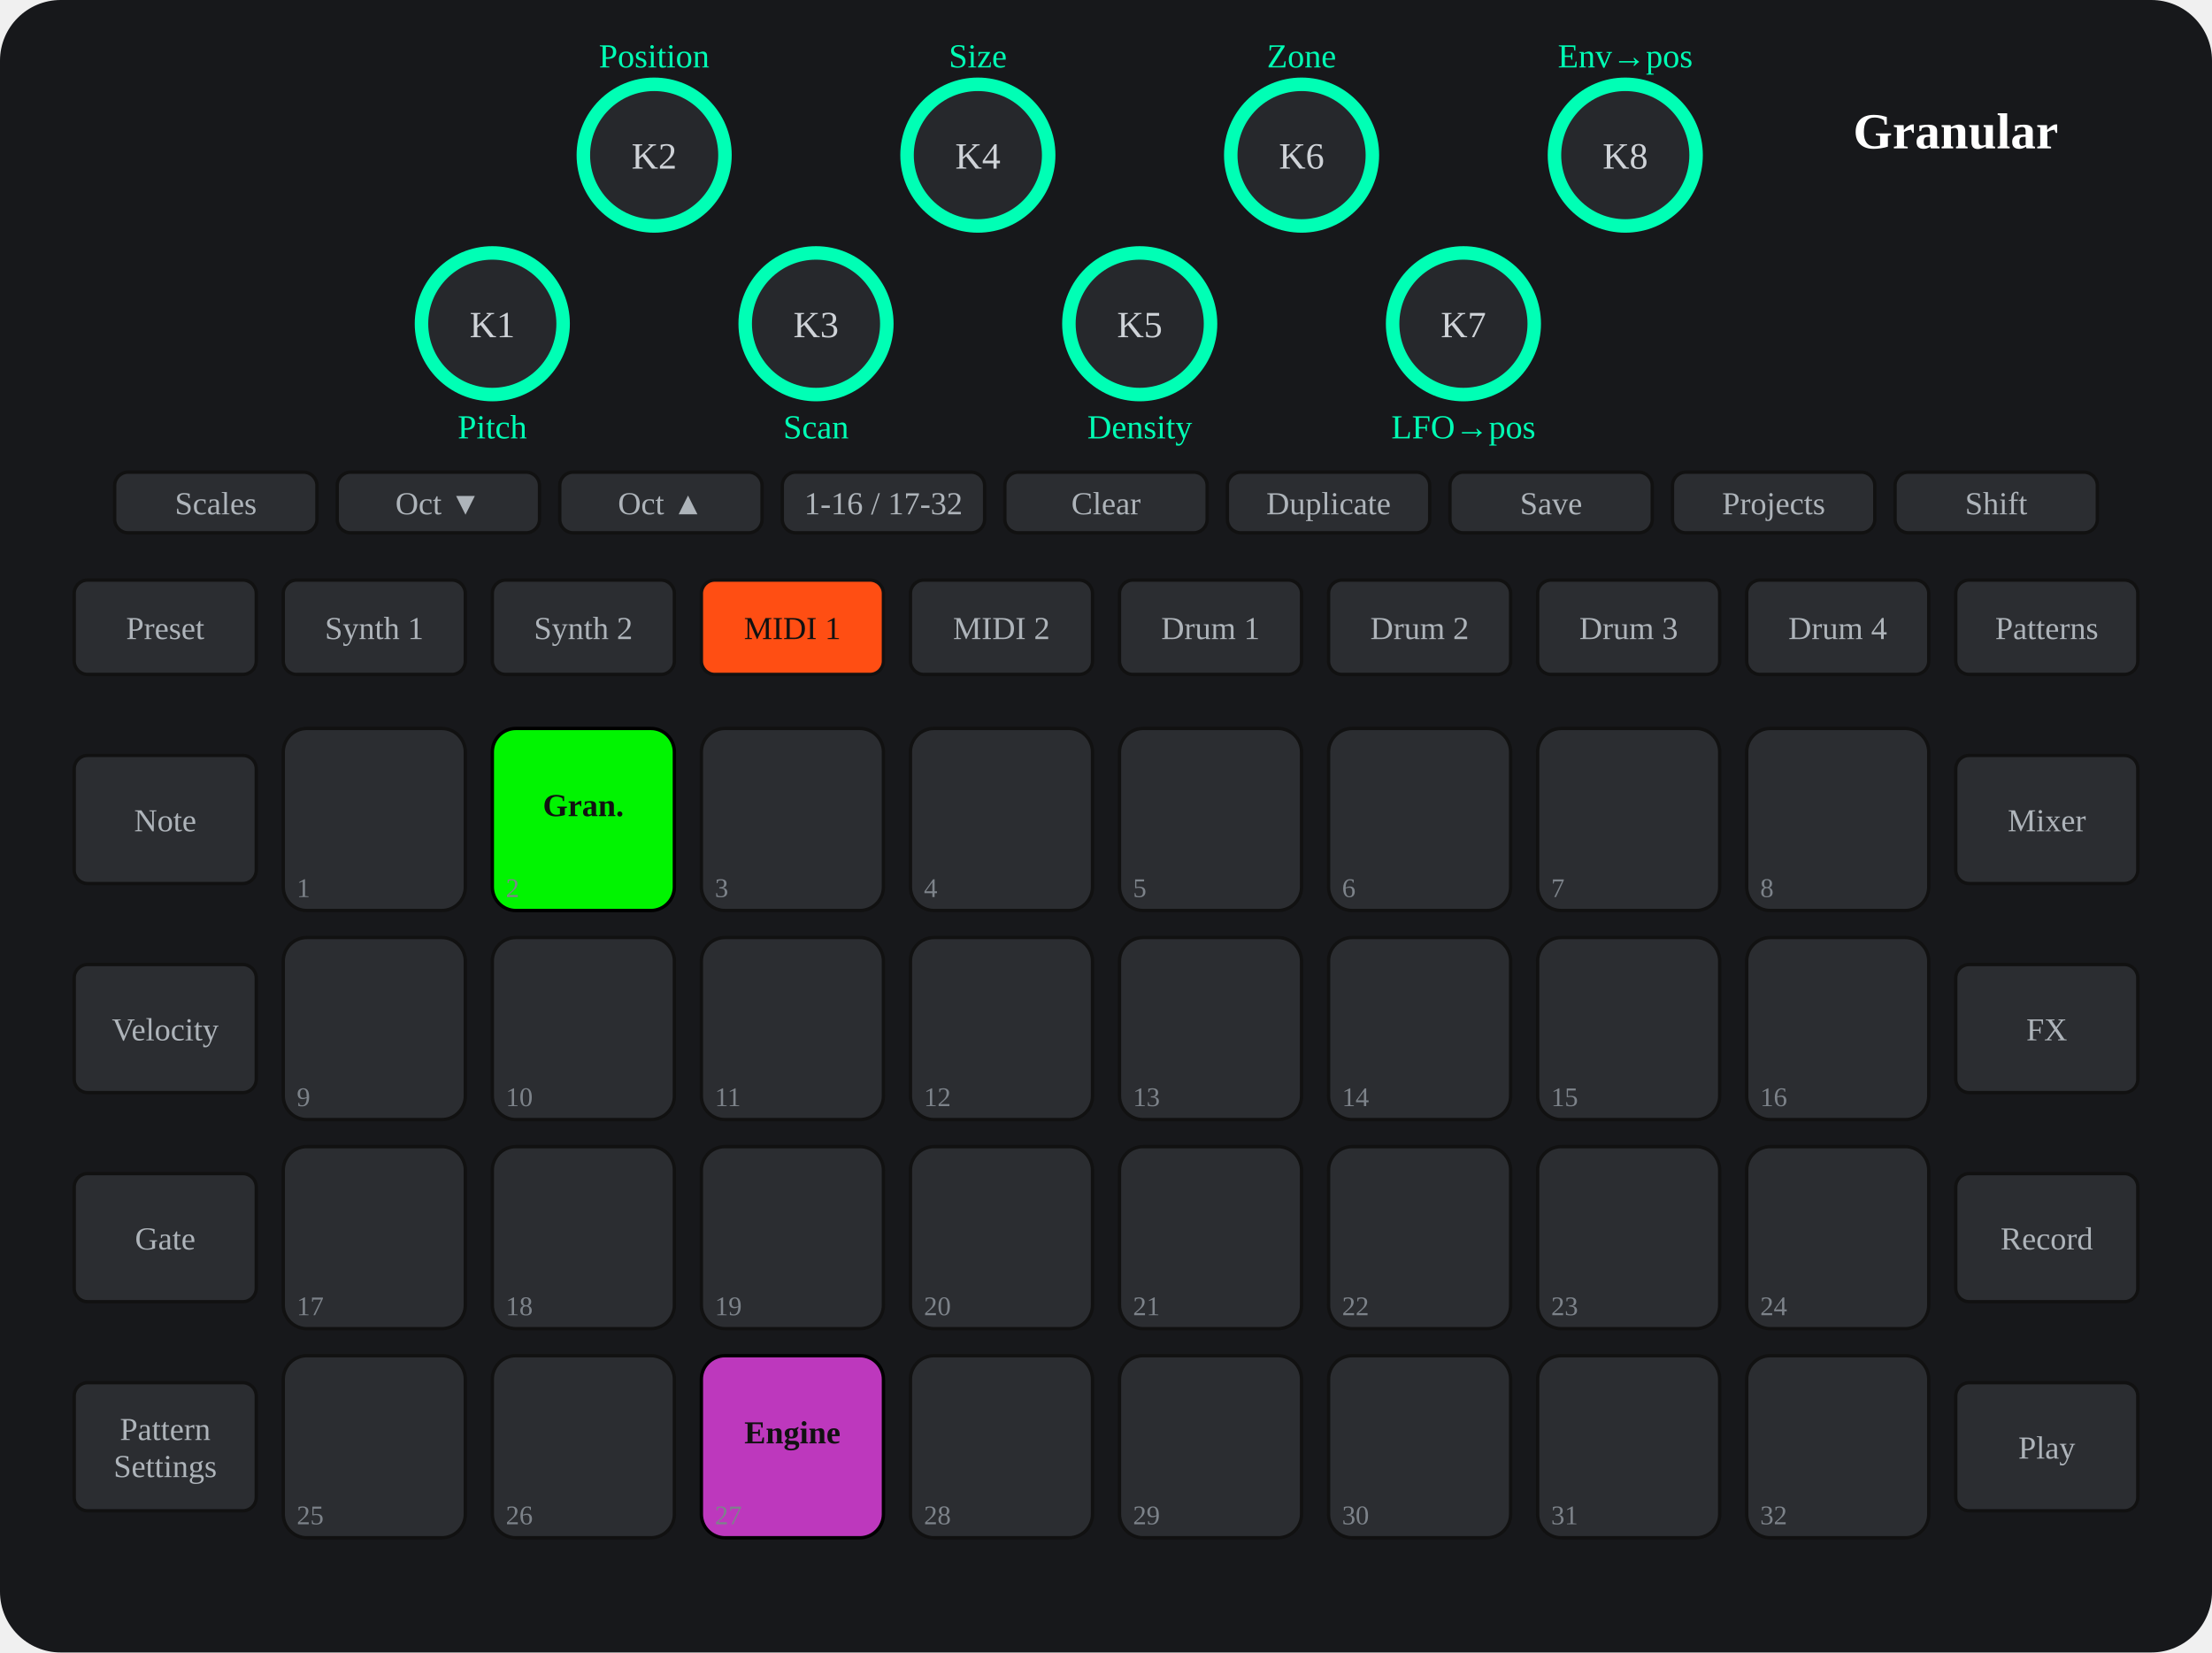
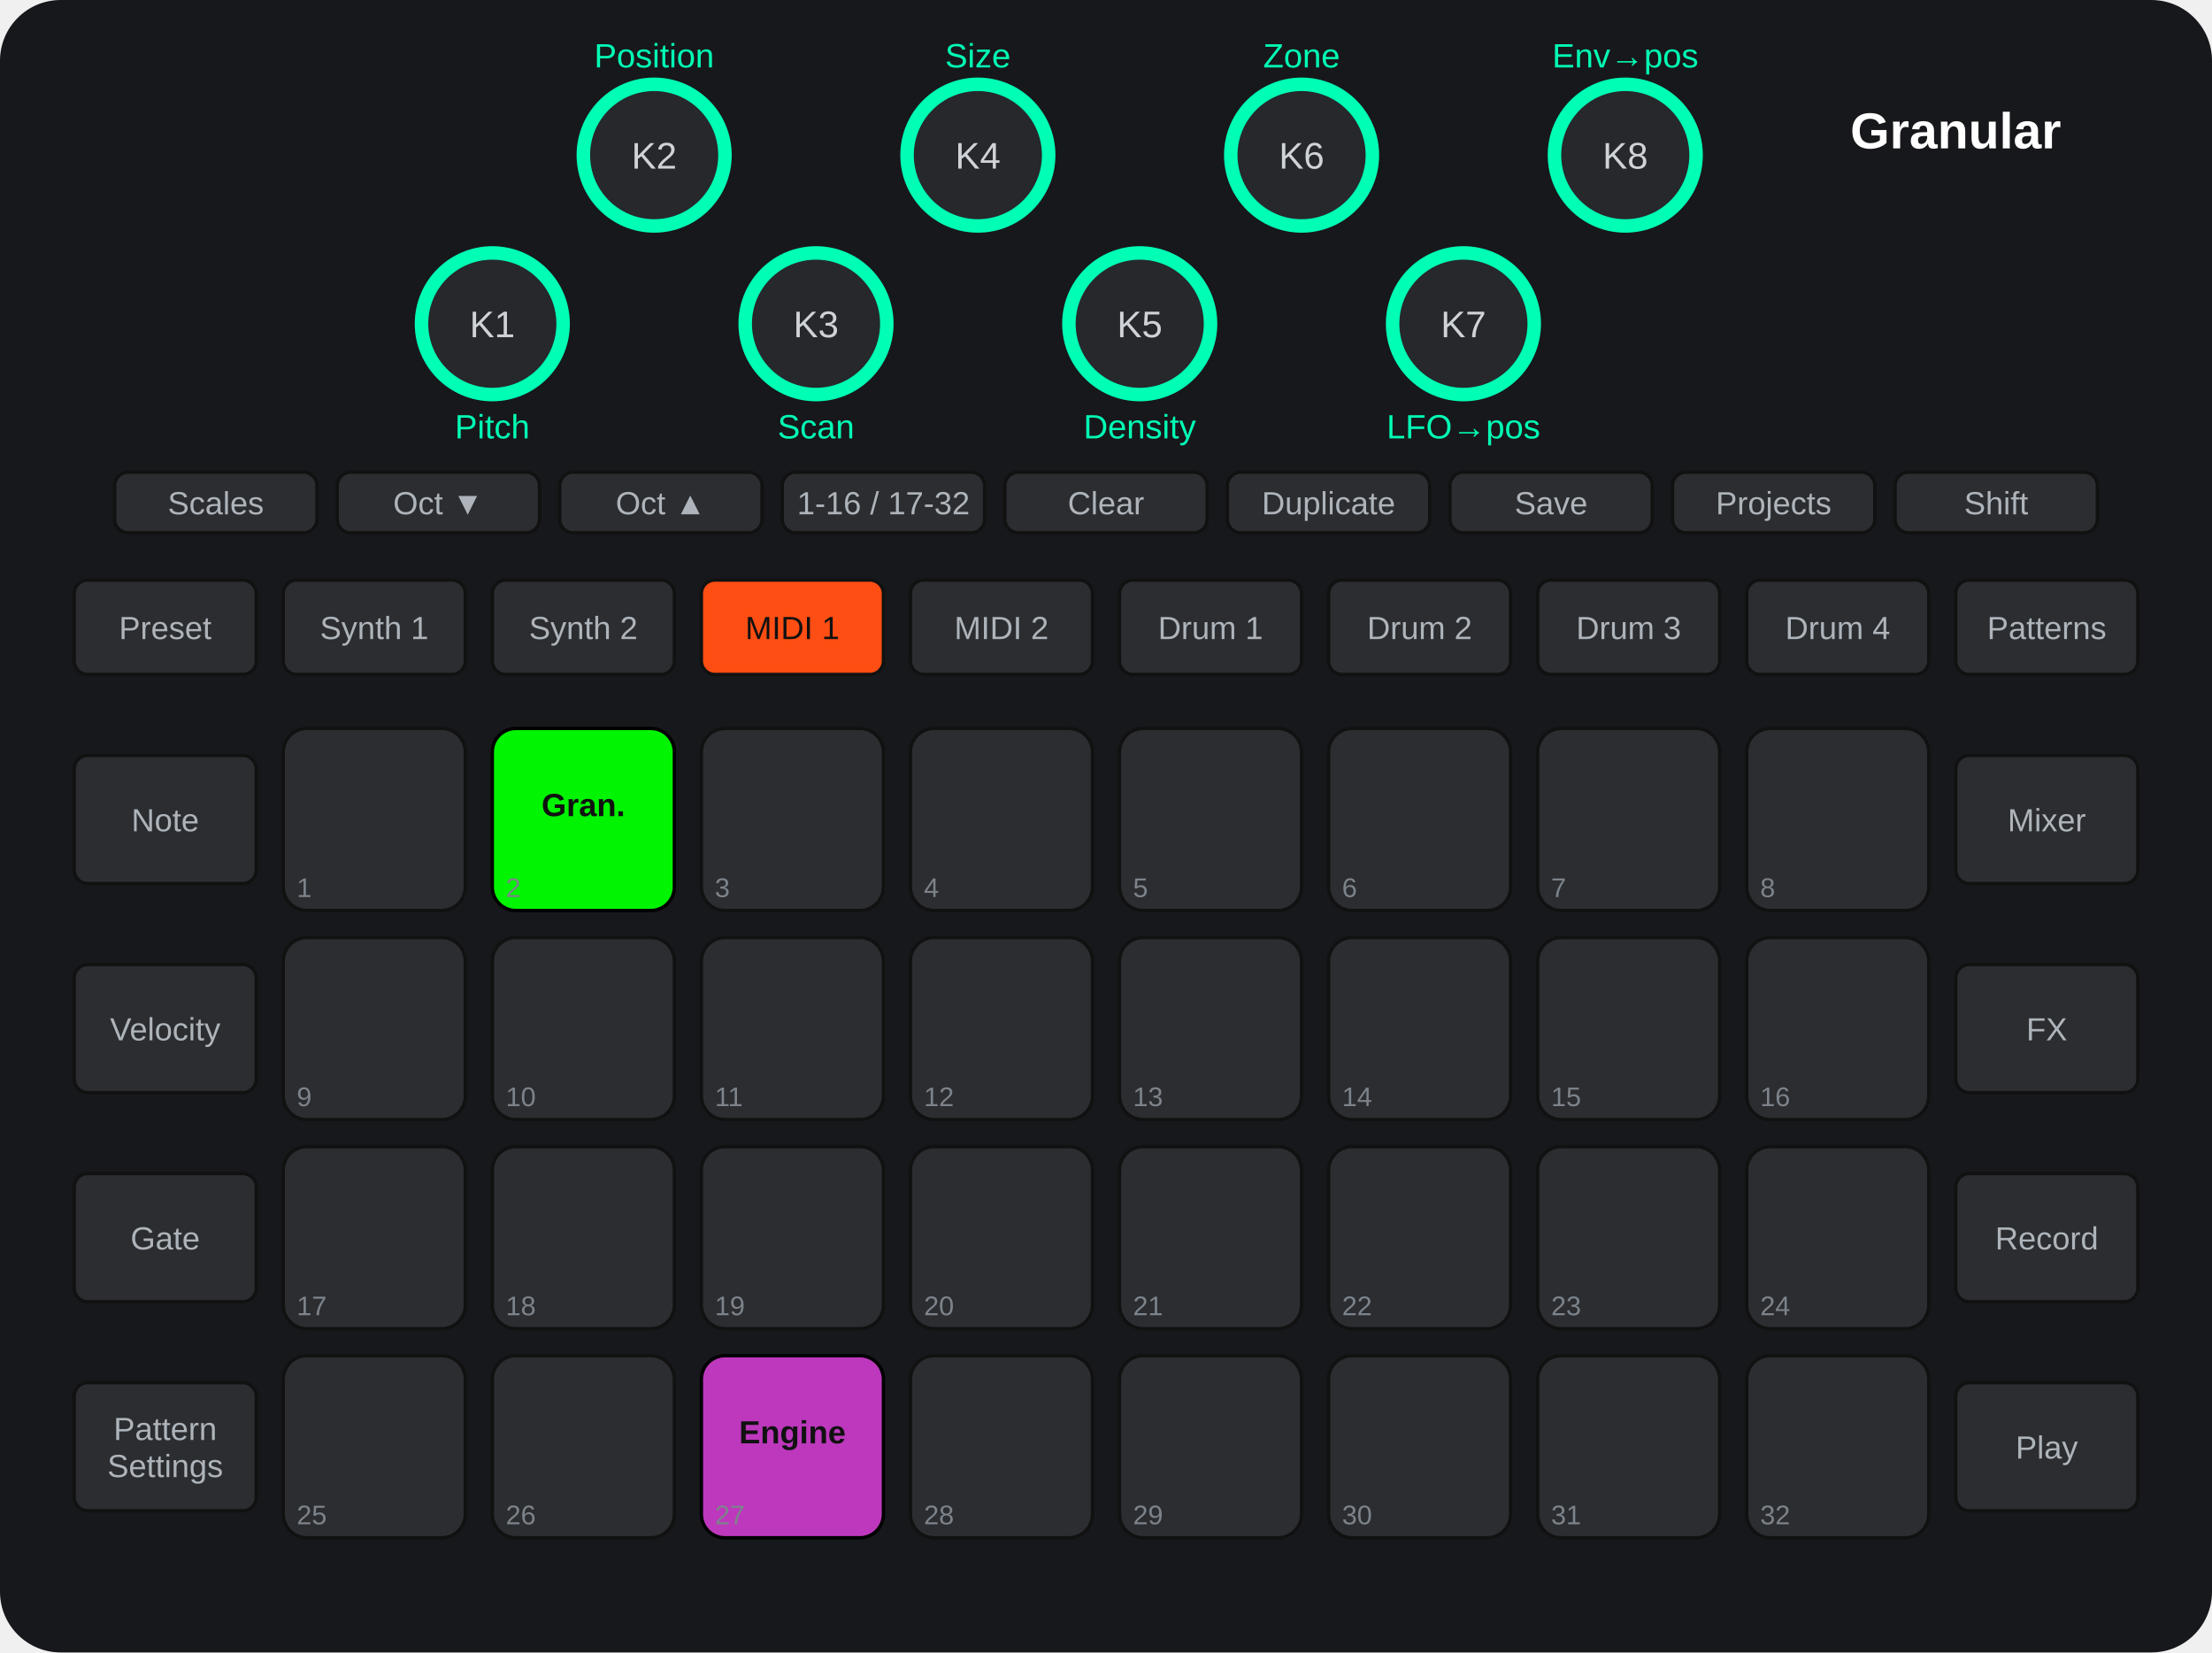
- <svg xmlns="http://www.w3.org/2000/svg" viewBox="0 0 656 490" role="img" aria-label="Granular page (pad 2, magenta engine).">
+ <svg xmlns="http://www.w3.org/2000/svg" viewBox="0 0 656 490" role="img" aria-label="Granular page (pad 2, magenta engine)." font-family="Arial, Helvetica, sans-serif">
  <rect x="0" y="0" width="656" height="490" rx="18" fill="#17181b" />
  <circle cx="146" cy="96" r="21" fill="#26282c" stroke="#00ffb5" stroke-width="4" />
  <text x="146" y="100" font-size="11" fill="#cfd3d8" text-anchor="middle">K1</text>
  <text x="146" y="130" font-size="10" fill="#00ffb5" text-anchor="middle">Pitch</text>
  <circle cx="194" cy="46" r="21" fill="#26282c" stroke="#00ffb5" stroke-width="4" />
  <text x="194" y="50" font-size="11" fill="#cfd3d8" text-anchor="middle">K2</text>
  <text x="194" y="20" font-size="10" fill="#00ffb5" text-anchor="middle">Position</text>
  <circle cx="242" cy="96" r="21" fill="#26282c" stroke="#00ffb5" stroke-width="4" />
  <text x="242" y="100" font-size="11" fill="#cfd3d8" text-anchor="middle">K3</text>
  <text x="242" y="130" font-size="10" fill="#00ffb5" text-anchor="middle">Scan</text>
  <circle cx="290" cy="46" r="21" fill="#26282c" stroke="#00ffb5" stroke-width="4" />
  <text x="290" y="50" font-size="11" fill="#cfd3d8" text-anchor="middle">K4</text>
  <text x="290" y="20" font-size="10" fill="#00ffb5" text-anchor="middle">Size</text>
  <circle cx="338" cy="96" r="21" fill="#26282c" stroke="#00ffb5" stroke-width="4" />
  <text x="338" y="100" font-size="11" fill="#cfd3d8" text-anchor="middle">K5</text>
  <text x="338" y="130" font-size="10" fill="#00ffb5" text-anchor="middle">Density</text>
  <circle cx="386" cy="46" r="21" fill="#26282c" stroke="#00ffb5" stroke-width="4" />
  <text x="386" y="50" font-size="11" fill="#cfd3d8" text-anchor="middle">K6</text>
  <text x="386" y="20" font-size="10" fill="#00ffb5" text-anchor="middle">Zone</text>
  <circle cx="434" cy="96" r="21" fill="#26282c" stroke="#00ffb5" stroke-width="4" />
  <text x="434" y="100" font-size="11" fill="#cfd3d8" text-anchor="middle">K7</text>
  <text x="434" y="130" font-size="10" fill="#00ffb5" text-anchor="middle">LFO→pos</text>
  <circle cx="482" cy="46" r="21" fill="#26282c" stroke="#00ffb5" stroke-width="4" />
  <text x="482" y="50" font-size="11" fill="#cfd3d8" text-anchor="middle">K8</text>
  <text x="482" y="20" font-size="10" fill="#00ffb5" text-anchor="middle">Env→pos</text>
  <text x="580" y="44" font-size="15" font-weight="bold" fill="#ffffff" text-anchor="middle">Granular</text>
  <rect x="34" y="140" width="60" height="18" rx="4" fill="#2b2d31" stroke="#111" />
  <text x="64.0" y="152.5" font-size="9.5" fill="#aeb4ba" text-anchor="middle">Scales</text>
  <rect x="100" y="140" width="60" height="18" rx="4" fill="#2b2d31" stroke="#111" />
  <text x="130.0" y="152.5" font-size="9.5" fill="#aeb4ba" text-anchor="middle">Oct ▼</text>
  <rect x="166" y="140" width="60" height="18" rx="4" fill="#2b2d31" stroke="#111" />
  <text x="196.0" y="152.5" font-size="9.5" fill="#aeb4ba" text-anchor="middle">Oct ▲</text>
  <rect x="232" y="140" width="60" height="18" rx="4" fill="#2b2d31" stroke="#111" />
  <text x="262.0" y="152.5" font-size="9.5" fill="#aeb4ba" text-anchor="middle">1-16 / 17-32</text>
  <rect x="298" y="140" width="60" height="18" rx="4" fill="#2b2d31" stroke="#111" />
  <text x="328.0" y="152.5" font-size="9.5" fill="#aeb4ba" text-anchor="middle">Clear</text>
  <rect x="364" y="140" width="60" height="18" rx="4" fill="#2b2d31" stroke="#111" />
  <text x="394.0" y="152.5" font-size="9.5" fill="#aeb4ba" text-anchor="middle">Duplicate</text>
  <rect x="430" y="140" width="60" height="18" rx="4" fill="#2b2d31" stroke="#111" />
  <text x="460.0" y="152.5" font-size="9.5" fill="#aeb4ba" text-anchor="middle">Save</text>
  <rect x="496" y="140" width="60" height="18" rx="4" fill="#2b2d31" stroke="#111" />
  <text x="526.0" y="152.5" font-size="9.5" fill="#aeb4ba" text-anchor="middle">Projects</text>
  <rect x="562" y="140" width="60" height="18" rx="4" fill="#2b2d31" stroke="#111" />
  <text x="592.0" y="152.5" font-size="9.5" fill="#aeb4ba" text-anchor="middle">Shift</text>
  <rect x="22" y="172" width="54" height="28" rx="4" fill="#2b2d31" stroke="#111" />
  <text x="49.0" y="189.5" font-size="9.5" fill="#aeb4ba" text-anchor="middle">Preset</text>
  <rect x="84" y="172" width="54" height="28" rx="4" fill="#2b2d31" stroke="#111" />
  <text x="111.0" y="189.5" font-size="9.5" fill="#aeb4ba" text-anchor="middle">Synth 1</text>
  <rect x="146" y="172" width="54" height="28" rx="4" fill="#2b2d31" stroke="#111" />
  <text x="173.0" y="189.5" font-size="9.5" fill="#aeb4ba" text-anchor="middle">Synth 2</text>
  <rect x="208" y="172" width="54" height="28" rx="4" fill="#ff4e13" stroke="#111" />
  <text x="235.0" y="189.5" font-size="9.5" fill="#111" text-anchor="middle">MIDI 1</text>
  <rect x="270" y="172" width="54" height="28" rx="4" fill="#2b2d31" stroke="#111" />
  <text x="297.0" y="189.5" font-size="9.5" fill="#aeb4ba" text-anchor="middle">MIDI 2</text>
  <rect x="332" y="172" width="54" height="28" rx="4" fill="#2b2d31" stroke="#111" />
  <text x="359.0" y="189.5" font-size="9.5" fill="#aeb4ba" text-anchor="middle">Drum 1</text>
  <rect x="394" y="172" width="54" height="28" rx="4" fill="#2b2d31" stroke="#111" />
  <text x="421.0" y="189.5" font-size="9.5" fill="#aeb4ba" text-anchor="middle">Drum 2</text>
  <rect x="456" y="172" width="54" height="28" rx="4" fill="#2b2d31" stroke="#111" />
  <text x="483.0" y="189.5" font-size="9.5" fill="#aeb4ba" text-anchor="middle">Drum 3</text>
  <rect x="518" y="172" width="54" height="28" rx="4" fill="#2b2d31" stroke="#111" />
  <text x="545.0" y="189.5" font-size="9.5" fill="#aeb4ba" text-anchor="middle">Drum 4</text>
  <rect x="580" y="172" width="54" height="28" rx="4" fill="#2b2d31" stroke="#111" />
  <text x="607.0" y="189.5" font-size="9.5" fill="#aeb4ba" text-anchor="middle">Patterns</text>
  <rect x="22" y="224" width="54" height="38" rx="4" fill="#2b2d31" stroke="#111" />
  <text x="49.0" y="246.5" font-size="9.5" fill="#aeb4ba" text-anchor="middle">Note</text>
  <rect x="580" y="224" width="54" height="38" rx="4" fill="#2b2d31" stroke="#111" />
  <text x="607.0" y="246.5" font-size="9.5" fill="#aeb4ba" text-anchor="middle">Mixer</text>
  <rect x="22" y="286" width="54" height="38" rx="4" fill="#2b2d31" stroke="#111" />
  <text x="49.0" y="308.5" font-size="9.5" fill="#aeb4ba" text-anchor="middle">Velocity</text>
  <rect x="580" y="286" width="54" height="38" rx="4" fill="#2b2d31" stroke="#111" />
  <text x="607.0" y="308.5" font-size="9.5" fill="#aeb4ba" text-anchor="middle">FX</text>
  <rect x="22" y="348" width="54" height="38" rx="4" fill="#2b2d31" stroke="#111" />
  <text x="49.0" y="370.5" font-size="9.5" fill="#aeb4ba" text-anchor="middle">Gate</text>
  <rect x="580" y="348" width="54" height="38" rx="4" fill="#2b2d31" stroke="#111" />
  <text x="607.0" y="370.5" font-size="9.5" fill="#aeb4ba" text-anchor="middle">Record</text>
  <rect x="22" y="410" width="54" height="38" rx="4" fill="#2b2d31" stroke="#111" />
  <text x="49.0" y="427.0" font-size="9.5" fill="#aeb4ba" text-anchor="middle">Pattern</text>
  <text x="49.0" y="438.0" font-size="9.5" fill="#aeb4ba" text-anchor="middle">Settings</text>
  <rect x="580" y="410" width="54" height="38" rx="4" fill="#2b2d31" stroke="#111" />
  <text x="607.0" y="432.5" font-size="9.5" fill="#aeb4ba" text-anchor="middle">Play</text>
  <rect x="84" y="216" width="54" height="54" rx="7" fill="#2b2d31" stroke="#111" />
  <text x="88" y="266" font-size="8" fill="#7d838a">1</text>
  <rect x="146" y="216" width="54" height="54" rx="7" fill="#00ff00" fill-opacity="0.95" stroke="#000" stroke-width="1" />
  <text x="173.0" y="242" font-size="9.5" fill="#111" text-anchor="middle" font-weight="bold">Gran.</text>
  <text x="150" y="266" font-size="8" fill="#7d838a">2</text>
  <rect x="208" y="216" width="54" height="54" rx="7" fill="#2b2d31" stroke="#111" />
  <text x="212" y="266" font-size="8" fill="#7d838a">3</text>
  <rect x="270" y="216" width="54" height="54" rx="7" fill="#2b2d31" stroke="#111" />
  <text x="274" y="266" font-size="8" fill="#7d838a">4</text>
  <rect x="332" y="216" width="54" height="54" rx="7" fill="#2b2d31" stroke="#111" />
  <text x="336" y="266" font-size="8" fill="#7d838a">5</text>
  <rect x="394" y="216" width="54" height="54" rx="7" fill="#2b2d31" stroke="#111" />
  <text x="398" y="266" font-size="8" fill="#7d838a">6</text>
  <rect x="456" y="216" width="54" height="54" rx="7" fill="#2b2d31" stroke="#111" />
  <text x="460" y="266" font-size="8" fill="#7d838a">7</text>
  <rect x="518" y="216" width="54" height="54" rx="7" fill="#2b2d31" stroke="#111" />
  <text x="522" y="266" font-size="8" fill="#7d838a">8</text>
  <rect x="84" y="278" width="54" height="54" rx="7" fill="#2b2d31" stroke="#111" />
  <text x="88" y="328" font-size="8" fill="#7d838a">9</text>
  <rect x="146" y="278" width="54" height="54" rx="7" fill="#2b2d31" stroke="#111" />
  <text x="150" y="328" font-size="8" fill="#7d838a">10</text>
  <rect x="208" y="278" width="54" height="54" rx="7" fill="#2b2d31" stroke="#111" />
  <text x="212" y="328" font-size="8" fill="#7d838a">11</text>
  <rect x="270" y="278" width="54" height="54" rx="7" fill="#2b2d31" stroke="#111" />
  <text x="274" y="328" font-size="8" fill="#7d838a">12</text>
  <rect x="332" y="278" width="54" height="54" rx="7" fill="#2b2d31" stroke="#111" />
  <text x="336" y="328" font-size="8" fill="#7d838a">13</text>
  <rect x="394" y="278" width="54" height="54" rx="7" fill="#2b2d31" stroke="#111" />
  <text x="398" y="328" font-size="8" fill="#7d838a">14</text>
  <rect x="456" y="278" width="54" height="54" rx="7" fill="#2b2d31" stroke="#111" />
  <text x="460" y="328" font-size="8" fill="#7d838a">15</text>
  <rect x="518" y="278" width="54" height="54" rx="7" fill="#2b2d31" stroke="#111" />
  <text x="522" y="328" font-size="8" fill="#7d838a">16</text>
  <rect x="84" y="340" width="54" height="54" rx="7" fill="#2b2d31" stroke="#111" />
  <text x="88" y="390" font-size="8" fill="#7d838a">17</text>
  <rect x="146" y="340" width="54" height="54" rx="7" fill="#2b2d31" stroke="#111" />
  <text x="150" y="390" font-size="8" fill="#7d838a">18</text>
  <rect x="208" y="340" width="54" height="54" rx="7" fill="#2b2d31" stroke="#111" />
  <text x="212" y="390" font-size="8" fill="#7d838a">19</text>
  <rect x="270" y="340" width="54" height="54" rx="7" fill="#2b2d31" stroke="#111" />
  <text x="274" y="390" font-size="8" fill="#7d838a">20</text>
  <rect x="332" y="340" width="54" height="54" rx="7" fill="#2b2d31" stroke="#111" />
  <text x="336" y="390" font-size="8" fill="#7d838a">21</text>
  <rect x="394" y="340" width="54" height="54" rx="7" fill="#2b2d31" stroke="#111" />
  <text x="398" y="390" font-size="8" fill="#7d838a">22</text>
  <rect x="456" y="340" width="54" height="54" rx="7" fill="#2b2d31" stroke="#111" />
  <text x="460" y="390" font-size="8" fill="#7d838a">23</text>
  <rect x="518" y="340" width="54" height="54" rx="7" fill="#2b2d31" stroke="#111" />
  <text x="522" y="390" font-size="8" fill="#7d838a">24</text>
  <rect x="84" y="402" width="54" height="54" rx="7" fill="#2b2d31" stroke="#111" />
  <text x="88" y="452" font-size="8" fill="#7d838a">25</text>
  <rect x="146" y="402" width="54" height="54" rx="7" fill="#2b2d31" stroke="#111" />
  <text x="150" y="452" font-size="8" fill="#7d838a">26</text>
  <rect x="208" y="402" width="54" height="54" rx="7" fill="#c63ac6" fill-opacity="0.95" stroke="#000" stroke-width="1" />
  <text x="235.0" y="428" font-size="9.5" fill="#111" text-anchor="middle" font-weight="bold">Engine</text>
  <text x="212" y="452" font-size="8" fill="#7d838a">27</text>
  <rect x="270" y="402" width="54" height="54" rx="7" fill="#2b2d31" stroke="#111" />
  <text x="274" y="452" font-size="8" fill="#7d838a">28</text>
  <rect x="332" y="402" width="54" height="54" rx="7" fill="#2b2d31" stroke="#111" />
  <text x="336" y="452" font-size="8" fill="#7d838a">29</text>
  <rect x="394" y="402" width="54" height="54" rx="7" fill="#2b2d31" stroke="#111" />
  <text x="398" y="452" font-size="8" fill="#7d838a">30</text>
  <rect x="456" y="402" width="54" height="54" rx="7" fill="#2b2d31" stroke="#111" />
  <text x="460" y="452" font-size="8" fill="#7d838a">31</text>
  <rect x="518" y="402" width="54" height="54" rx="7" fill="#2b2d31" stroke="#111" />
  <text x="522" y="452" font-size="8" fill="#7d838a">32</text>
</svg>
